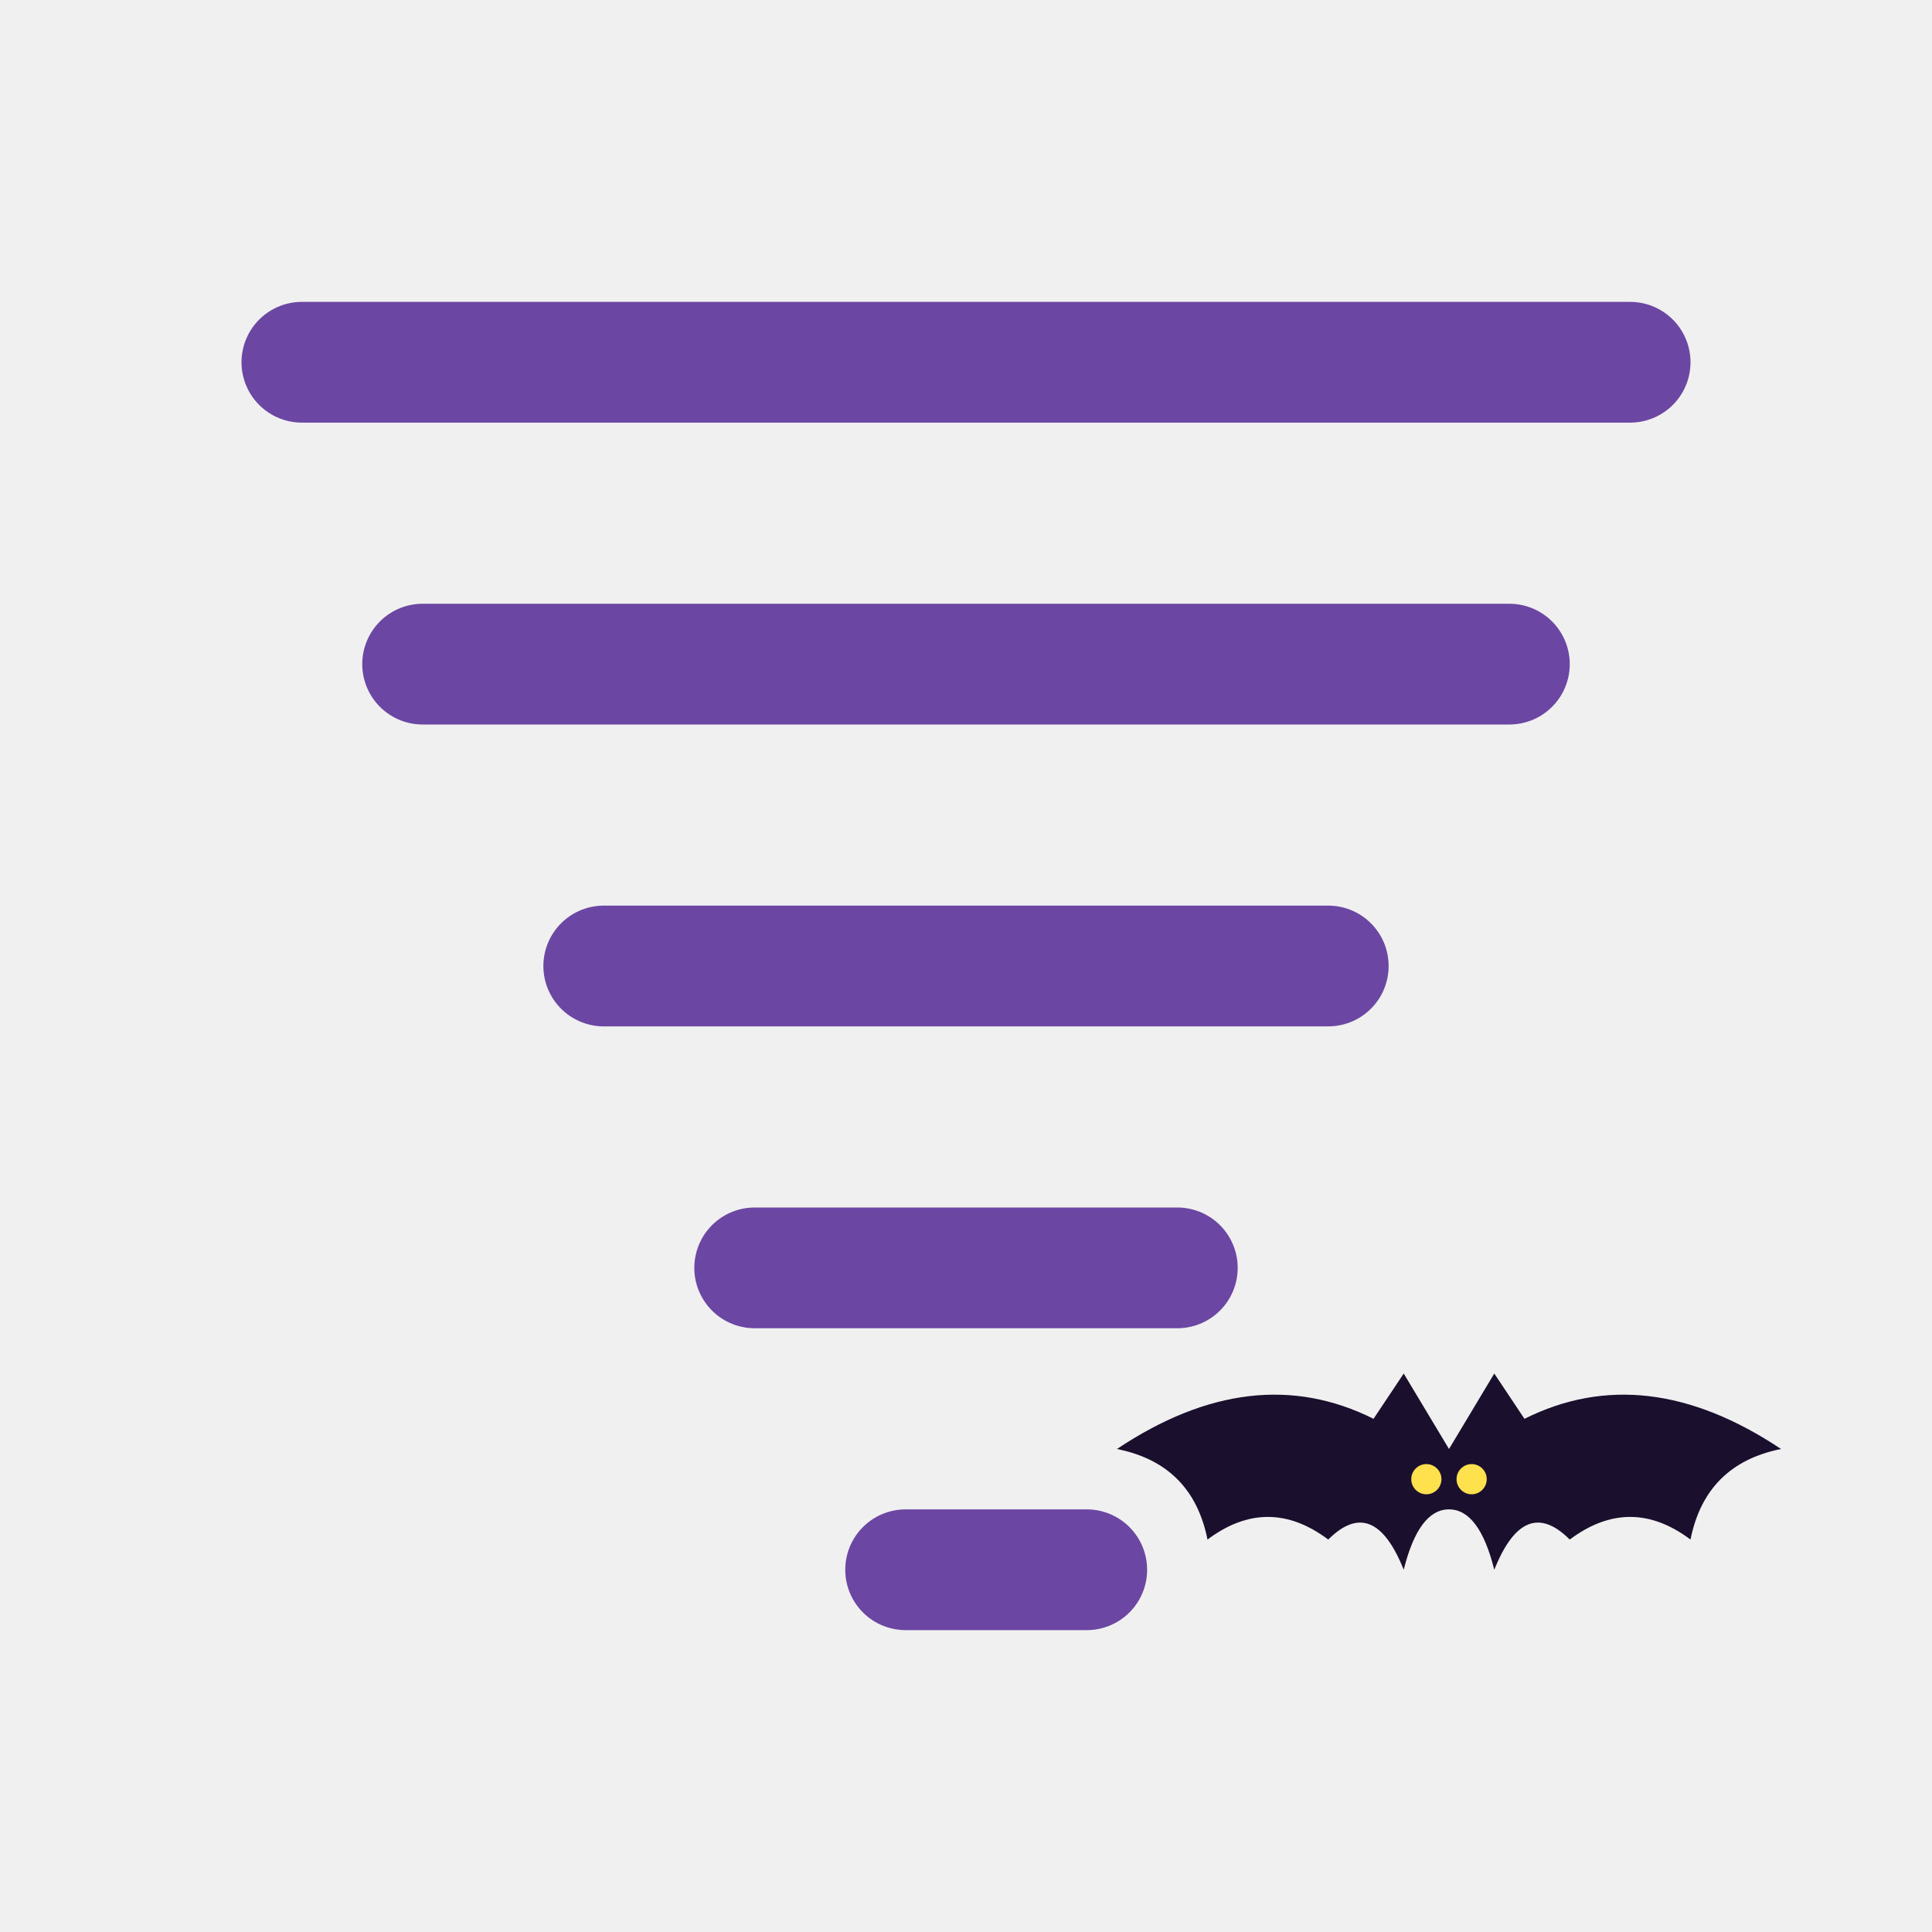
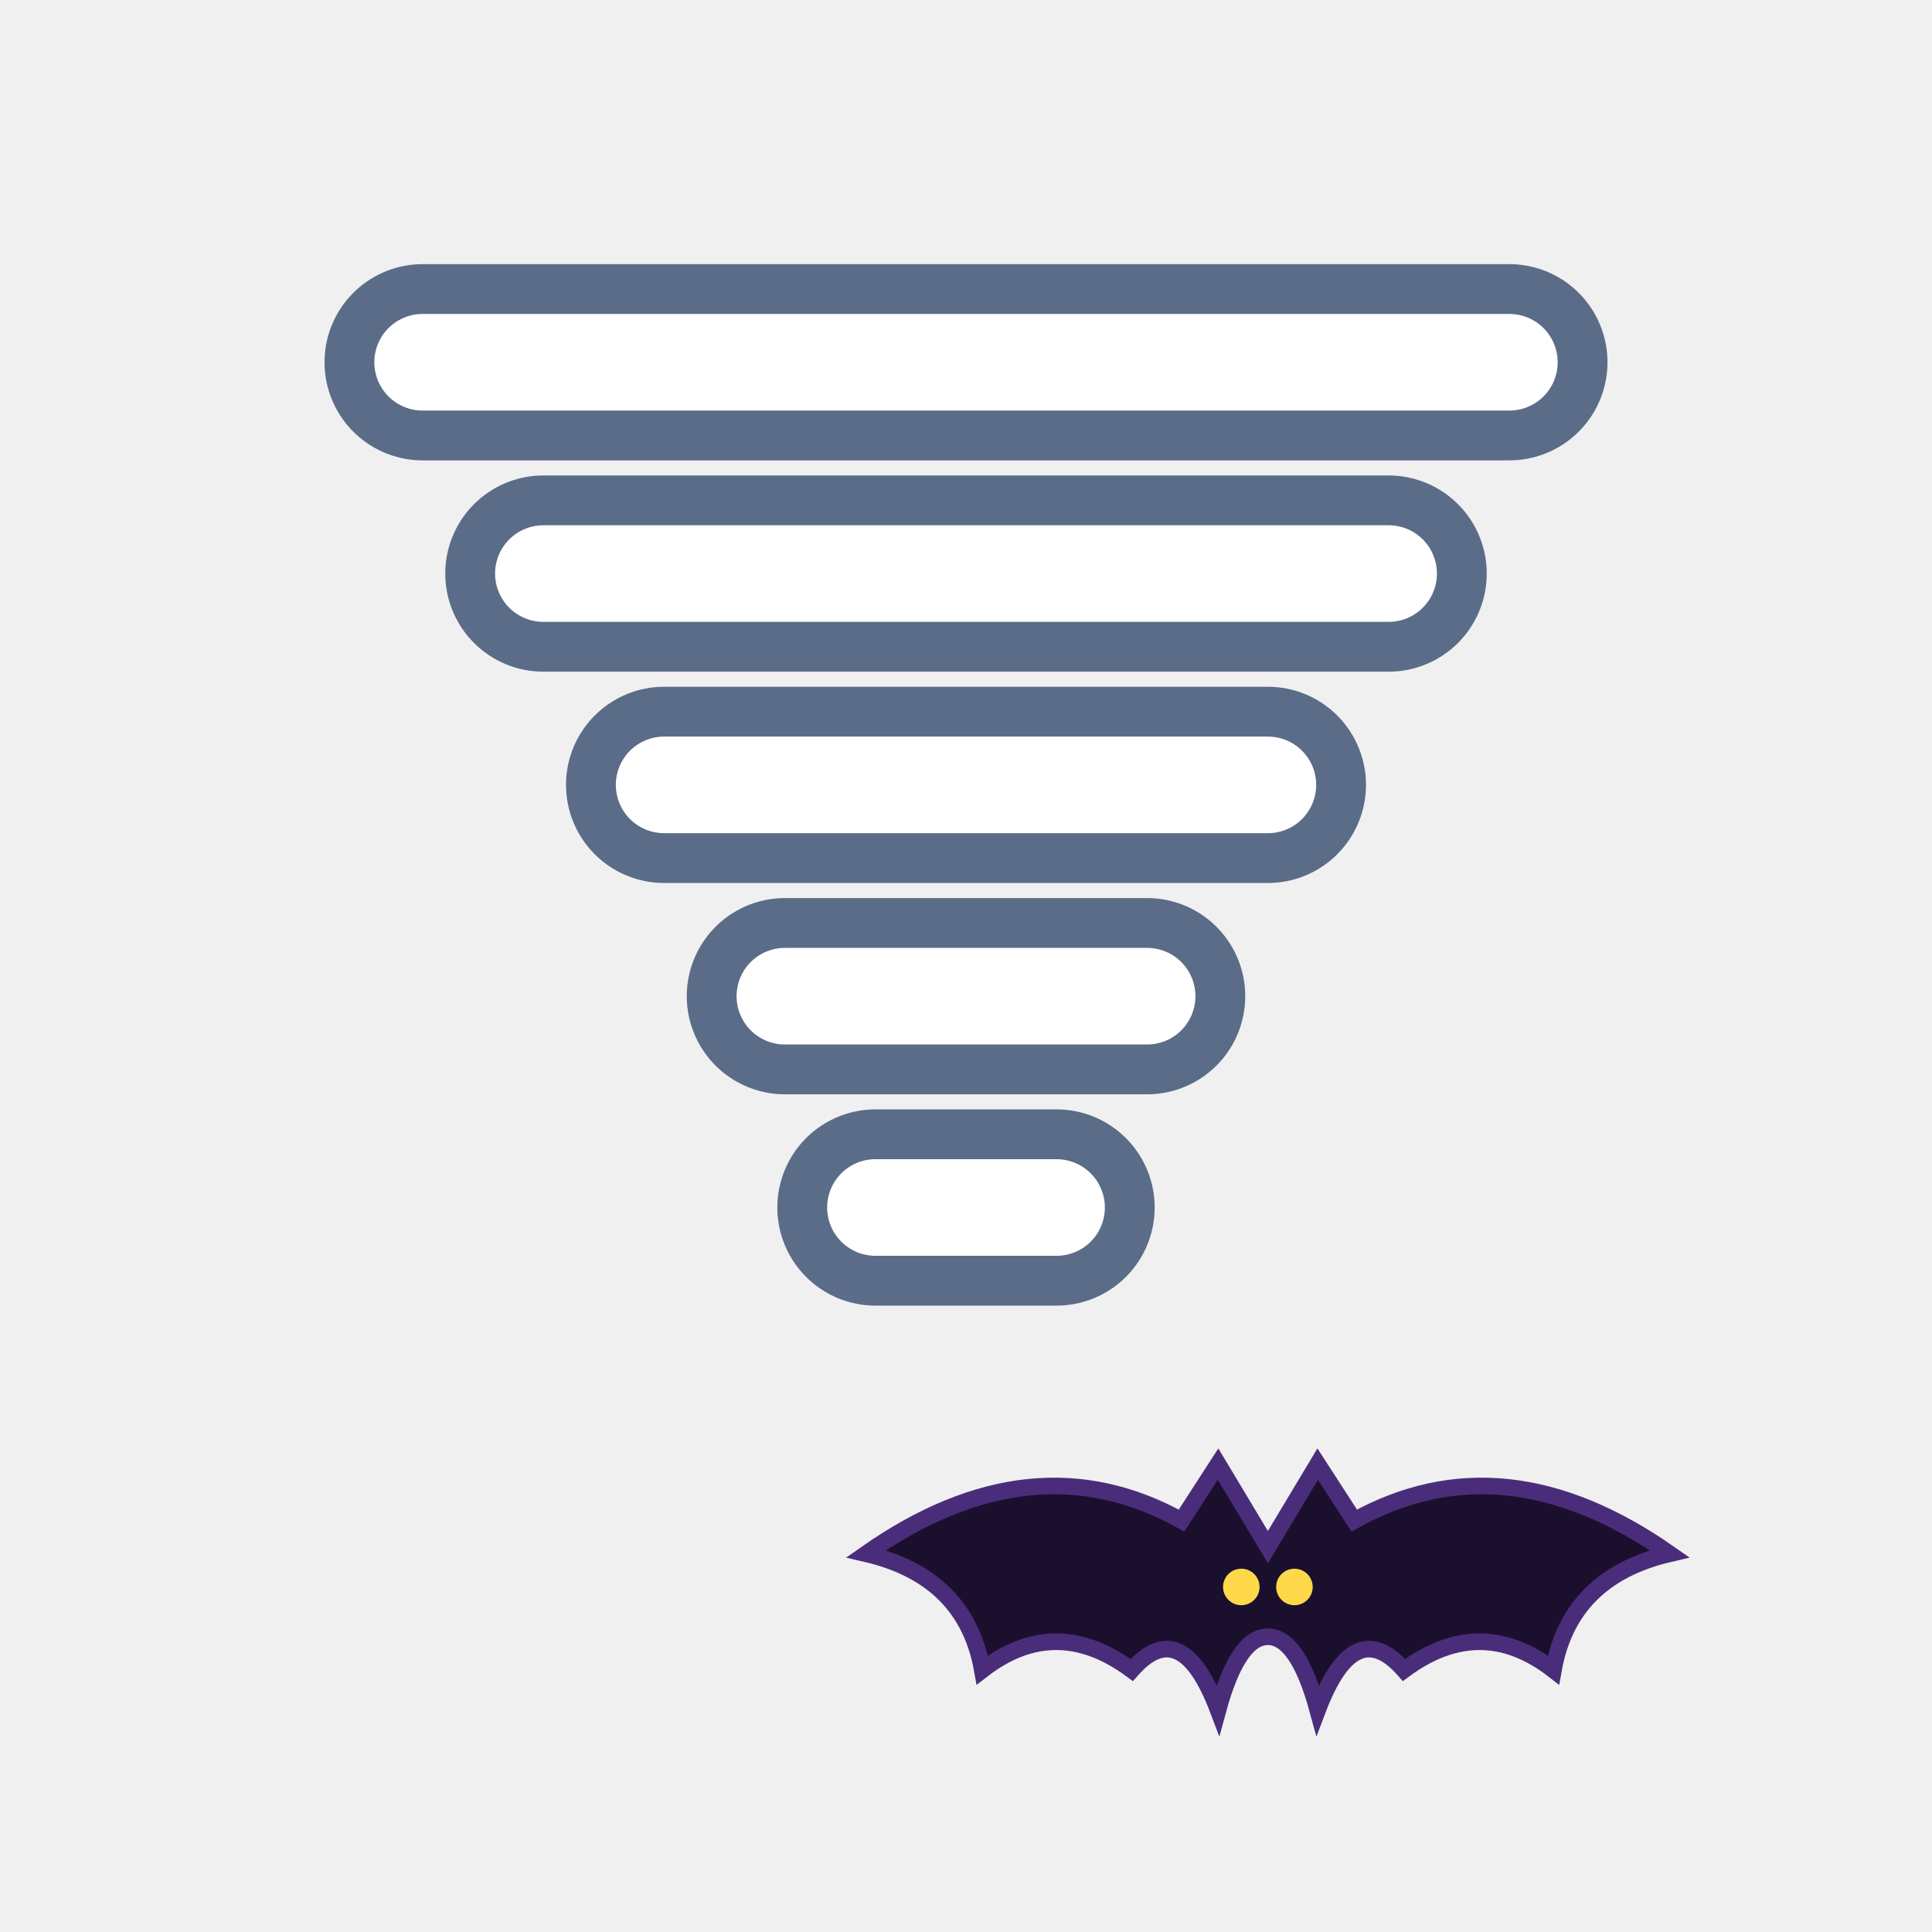
<svg xmlns="http://www.w3.org/2000/svg" viewBox="0 0 64 64" width="64" height="64" role="img" aria-label="Tornade">
-   <g fill="none" stroke="#6b46a3" stroke-width="4" stroke-linecap="round">
-     <path d="M10 12 h44" />
-     <path d="M14 22 h36" />
-     <path d="M20 32 h24" />
-     <path d="M25 42 h14" />
-     <path d="M30 52 h6" />
+   <g transform="translate(32 34) rotate(0) scale(1.0)">
+     <g fill="none" stroke="#5a6c88" stroke-width="6.5" stroke-linecap="round">
+       <path d="M-18.0 -22 h36M-14.0 -15 h28M-10.0 -8 h20M-6.0 -1 h12M-3.0 6 h6" />
+     </g>
+     <g fill="none" stroke="#fff" stroke-width="3.2" stroke-linecap="round">
+       <path d="M-18.0 -22 h36M-14.0 -15 h28M-10.0 -8 h20M-6.0 -1 h12M-3.0 6 h6" />
+     </g>
  </g>
-   <g transform="translate(48 50) scale(0.5)">
-     <path d="M0 -4 l3 -5 l2 3 q8 -4 17 2 q-5 1 -6 6 q-4 -3 -8 0 q-3 -3 -5 2 q-1 -4 -3 -4 q-2 0 -3 4 q-2 -5 -5 -2 q-4 -3 -8 0 q-1 -5 -6 -6 q9 -6 17 -2 l2 -3 z" fill="#1b0f2e" />
-     <circle cx="-1.5" cy="-2" r="1" fill="#ffe14d" />
-     <circle cx="1.5" cy="-2" r="1" fill="#ffe14d" />
+   <g transform="translate(42 54) rotate(0) scale(0.55)">
+     <path d="M0 -5 l3 -5 l2.2 3.4 q9 -5 19 2 q-6 1.4 -7 7 q-4.4 -3.4 -9 0 q-3 -3.4 -5.2 2.4 q-1.2 -4.4 -3 -4.4 q-1.8 0 -3 4.4 q-2.2 -5.8 -5.2 -2.4 q-4.6 -3.4 -9 0 q-1 -5.6 -7 -7 q10 -7 19 -2 l2.2 -3.4z" fill="#1b0f2e" stroke="#4a2d7a" stroke-width="1" />
+     <circle cx="-1.6" cy="-2.6" r="1.1" fill="#ffd84a" />
+     <circle cx="1.6" cy="-2.6" r="1.1" fill="#ffd84a" />
  </g>
</svg>
